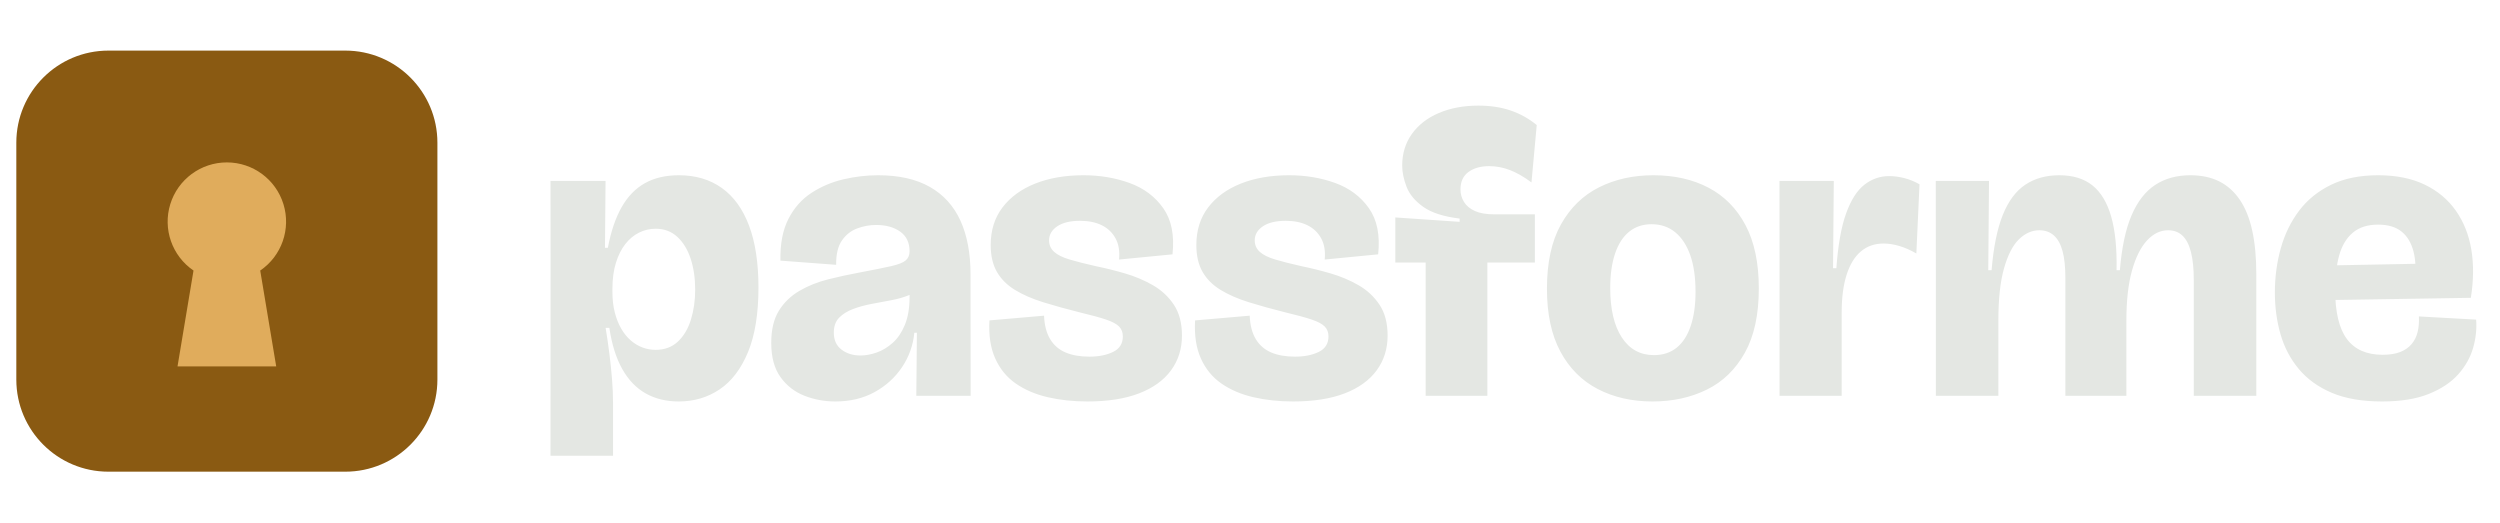
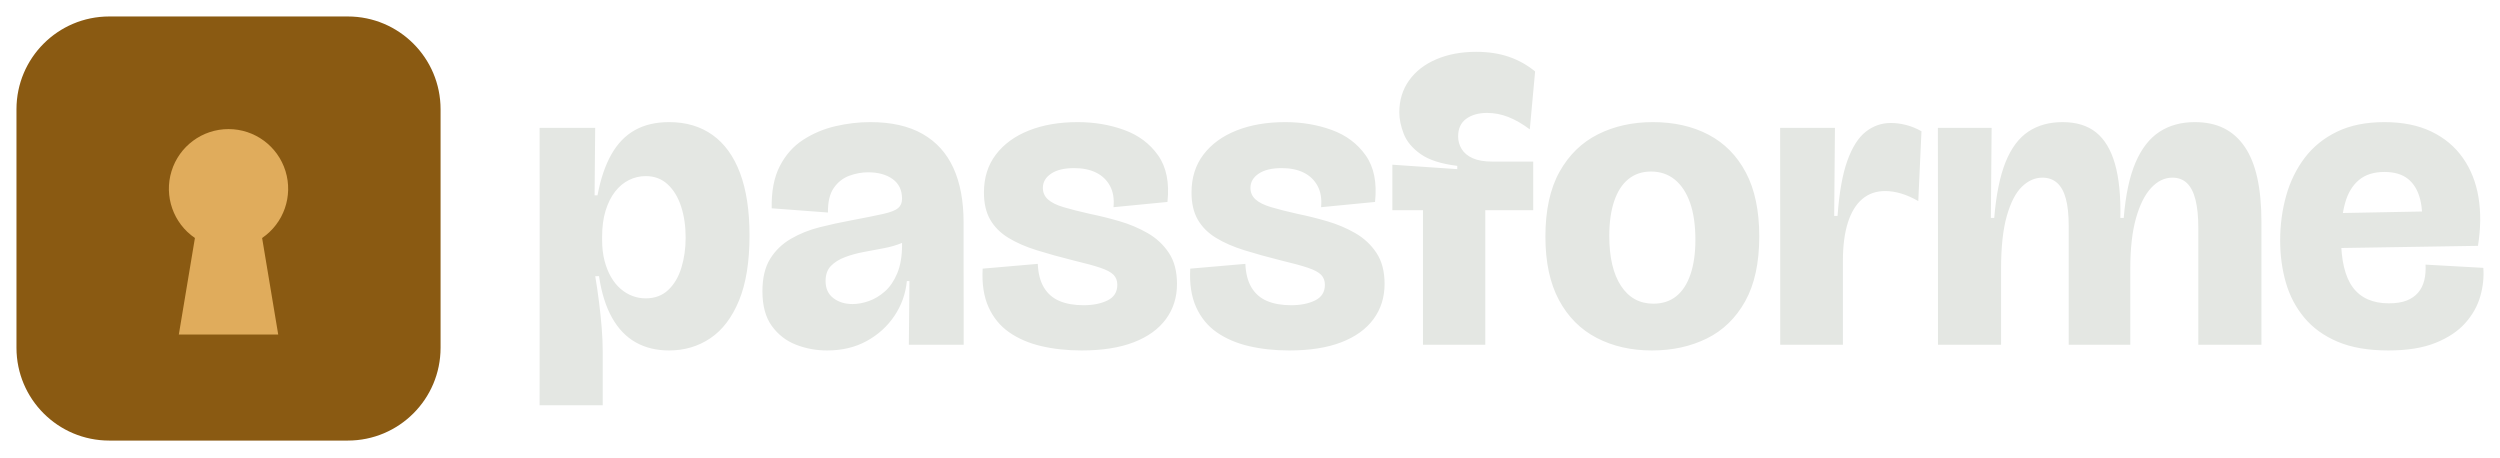
- <svg xmlns="http://www.w3.org/2000/svg" viewBox="0 0 6127 1280">
-   <g transform="translate(40 124) scale(16.125)">
+ <svg xmlns="http://www.w3.org/2000/svg" viewBox="0 0 6070 1110">
+   <g transform="translate(40 40) scale(16.0891)">
    <path fill="#8a5a12" d="M14 0H50A14 14 0 0 1 64 14V50A14 14 0 0 1 50 64H14A14 14 0 0 1 0 50V14A14 14 0 0 1 14 0Z" />
    <path fill="#e0ac5c" d="M26.93 33.43A9 9 0 1 1 37.07 33.43L39.5 48H24.5Z" />
  </g>
-   <path transform="translate(1312 970)" fill="#e4e7e3" d="M37.166 146.917 37.333 -333.418 37.166 -526.5H172.085L170.668 -362.667H177.752Q189.002 -422.667 211.502 -462.25Q234.001 -501.834 268.71 -521.167Q303.418 -540.5 351.752 -540.5Q413.252 -540.5 457.043 -509.292Q500.835 -478.084 523.835 -416.833Q546.835 -355.583 546.835 -265.333Q546.835 -169.0 521.251 -107.125Q495.668 -45.25 451.585 -15.667Q407.501 13.917 351.418 13.917Q305.502 13.917 270.543 -5.75Q235.585 -25.416 212.96 -65.708Q190.335 -105.999 181.419 -166.499L172.252 -166.416Q177.419 -135.5 181.46 -103.375Q185.502 -71.25 187.96 -40.792Q190.419 -10.333 190.419 17.5V146.917ZM294.75 -112.585Q327.833 -112.585 349.458 -132.918Q371.083 -153.251 381.416 -187.043Q391.749 -220.834 391.749 -259.917Q391.749 -302 380.708 -335.708Q369.666 -369.416 348.083 -389.415Q326.5 -409.415 294.834 -409.415Q273.418 -409.415 254.21 -399.916Q235.001 -390.416 220.502 -371.833Q206.002 -353.25 197.46 -325.833Q188.918 -298.417 188.918 -261.666V-255.083Q188.918 -226.499 194.752 -204.083Q200.585 -181.666 210.585 -164.375Q220.585 -147.084 234.085 -135.501Q247.585 -123.918 262.96 -118.251Q278.334 -112.585 294.75 -112.585ZM735.25 13.917Q695.167 13.917 659.375 -0.167Q623.583 -14.25 600.875 -45.708Q578.166 -77.167 578.166 -129.75Q578.166 -178.25 596.916 -208.542Q615.667 -238.834 647.458 -257.292Q679.25 -275.75 717.417 -285.334Q755.583 -294.917 793.5 -301.917Q846.083 -311.834 872.249 -317.792Q898.416 -323.75 907.791 -331.875Q917.166 -340 917.166 -354.333Q917.166 -385.833 894.291 -402.249Q871.417 -418.666 834.751 -418.666Q811.834 -418.666 789.001 -410.249Q766.168 -401.832 751.46 -380.708Q736.752 -359.583 737.252 -321L600.667 -331.249Q599.416 -392.833 620.291 -433.542Q641.166 -474.25 676.958 -497.459Q712.75 -520.667 755.334 -530.584Q797.917 -540.5 840.084 -540.5Q916.585 -540.5 966.876 -511.917Q1017.168 -483.333 1041.877 -429.125Q1066.585 -374.916 1066.585 -297.082V-202.582Q1066.668 -168.999 1066.71 -134.916Q1066.752 -100.833 1066.793 -67.208Q1066.835 -33.583 1066.835 0.0H933.667Q934.083 -37.166 934.416 -74.958Q934.75 -112.749 935.083 -154.582H928.833Q924.416 -108.416 898.708 -70.125Q873 -31.833 831.291 -8.958Q789.583 13.917 735.25 13.917ZM797.001 -98.751Q815.751 -98.751 836.542 -106.043Q857.333 -113.334 875.667 -129.584Q894 -145.834 905.5 -173.458Q917 -201.083 917.166 -240.833L917.249 -264.666L944.166 -268.333Q935.75 -255 916.458 -246.958Q897.167 -238.916 873.042 -234.375Q848.917 -229.833 824.292 -225.208Q799.668 -220.583 778.668 -212.666Q757.668 -204.75 744.585 -191.417Q731.502 -178.084 731.502 -154.667Q731.502 -127.584 750.377 -113.168Q769.252 -98.751 797.001 -98.751ZM1353.084 13.917Q1300.584 13.917 1255.542 3.417Q1210.5 -7.083 1177.417 -30.083Q1144.333 -53.083 1127.083 -91.5Q1109.833 -129.917 1112.916 -184.75L1246.752 -196.333Q1248.168 -161.334 1261.668 -138.918Q1275.168 -116.501 1299.376 -106.21Q1323.584 -95.918 1357.834 -95.918Q1392.333 -95.918 1416.083 -107.584Q1439.832 -119.251 1439.832 -145.5Q1439.832 -160.417 1430.624 -169.791Q1421.416 -179.166 1398.667 -186.833Q1375.917 -194.499 1334.917 -204.249Q1285.25 -216.666 1244.75 -229.25Q1204.25 -241.833 1175.291 -259.583Q1146.333 -277.333 1131.166 -303.792Q1116 -330.25 1116 -369.5Q1116 -423.583 1144.958 -461.667Q1173.917 -499.75 1225.125 -520.125Q1276.334 -540.5 1343.501 -540.5Q1404.001 -540.5 1456.376 -521.5Q1508.751 -502.5 1538.918 -459.75Q1569.085 -417 1561.584 -346.667L1430.583 -333.917Q1433.583 -364.583 1421.916 -385.874Q1410.25 -407.166 1388.167 -417.999Q1366.084 -428.832 1335 -428.832Q1299.001 -428.832 1279.043 -415.333Q1259.085 -401.833 1259.085 -380.833Q1259.085 -364 1271.46 -352.792Q1283.835 -341.584 1309.293 -334.001Q1334.751 -326.418 1373.917 -317.584Q1408.084 -310.667 1444.917 -299.959Q1481.751 -289.251 1513.459 -271.042Q1545.168 -252.834 1564.959 -223.084Q1584.751 -193.334 1584.751 -147.5Q1584.751 -98.834 1557.876 -62.25Q1531.001 -25.667 1479.501 -5.875Q1428.001 13.917 1353.084 13.917ZM1857.084 13.917Q1804.584 13.917 1759.542 3.417Q1714.5 -7.083 1681.417 -30.083Q1648.333 -53.083 1631.083 -91.5Q1613.833 -129.917 1616.916 -184.75L1750.752 -196.333Q1752.168 -161.334 1765.668 -138.918Q1779.168 -116.501 1803.376 -106.21Q1827.584 -95.918 1861.834 -95.918Q1896.333 -95.918 1920.083 -107.584Q1943.832 -119.251 1943.832 -145.5Q1943.832 -160.417 1934.624 -169.791Q1925.416 -179.166 1902.667 -186.833Q1879.917 -194.499 1838.917 -204.249Q1789.25 -216.666 1748.75 -229.25Q1708.25 -241.833 1679.291 -259.583Q1650.333 -277.333 1635.166 -303.792Q1620 -330.25 1620 -369.5Q1620 -423.583 1648.958 -461.667Q1677.917 -499.75 1729.125 -520.125Q1780.334 -540.5 1847.501 -540.5Q1908.001 -540.5 1960.376 -521.5Q2012.751 -502.5 2042.918 -459.75Q2073.085 -417 2065.584 -346.667L1934.583 -333.917Q1937.583 -364.583 1925.916 -385.874Q1914.25 -407.166 1892.167 -417.999Q1870.084 -428.832 1839 -428.832Q1803.001 -428.832 1783.043 -415.333Q1763.085 -401.833 1763.085 -380.833Q1763.085 -364 1775.46 -352.792Q1787.835 -341.584 1813.293 -334.001Q1838.751 -326.418 1877.917 -317.584Q1912.084 -310.667 1948.917 -299.959Q1985.751 -289.251 2017.459 -271.042Q2049.168 -252.834 2068.959 -223.084Q2088.751 -193.334 2088.751 -147.5Q2088.751 -98.834 2061.876 -62.25Q2035.001 -25.667 1983.501 -5.875Q1932.001 13.917 1857.084 13.917ZM2182 0.0V-326.666H2107.667V-437.084L2265.251 -426.334V-434.334Q2206.667 -441.417 2176.292 -462.917Q2145.916 -484.417 2135.208 -512.209Q2124.5 -540.001 2124.5 -564.084Q2124.5 -608.501 2148.292 -641.792Q2172.084 -675.084 2214.5 -693.126Q2256.917 -711.167 2311.168 -711.167Q2355.334 -711.167 2390.543 -699.084Q2425.751 -687.001 2454.251 -663.501L2441.335 -522.916Q2414.168 -543.165 2389.001 -552.999Q2363.835 -562.832 2337.752 -562.832Q2306.585 -562.832 2286.96 -548.541Q2267.335 -534.249 2267.335 -505.666Q2267.335 -489.083 2276.002 -475.0Q2284.668 -460.917 2302.835 -452.792Q2321.001 -444.667 2350.751 -444.667H2449.668V-326.666H2333.252V0.0ZM2737.833 13.917Q2662.5 13.917 2603.833 -16.542Q2545.166 -47.0 2512.208 -108.375Q2479.25 -169.75 2479.25 -262.417Q2479.25 -358.584 2513.541 -419.917Q2547.833 -481.25 2606.833 -510.875Q2665.833 -540.5 2740.084 -540.5Q2817.167 -540.5 2875.334 -509.959Q2933.501 -479.417 2966.001 -418Q2998.501 -356.584 2998.501 -263Q2998.501 -166.75 2964.292 -105.458Q2930.084 -44.167 2871.084 -15.125Q2812.084 13.917 2737.833 13.917ZM2741.417 -99.668Q2774.416 -99.668 2796.999 -117.751Q2819.582 -135.834 2831.499 -170.876Q2843.415 -205.917 2843.415 -254.583Q2843.415 -307.833 2830.54 -344.458Q2817.666 -381.083 2793.624 -400.791Q2769.583 -420.499 2735.583 -420.499Q2703.501 -420.499 2680.876 -402.249Q2658.251 -383.999 2646.293 -348.833Q2634.335 -313.667 2634.335 -264.25Q2634.335 -186.334 2662.71 -143.001Q2691.084 -99.668 2741.417 -99.668ZM3049.333 0.0V-281.751L3049.166 -526.5H3182.251L3180.419 -312.751H3188.585Q3194.585 -397.168 3212.293 -446.543Q3230.002 -495.917 3257.085 -517.167Q3284.168 -538.417 3318.085 -538.417Q3335.668 -538.417 3354.71 -533.625Q3373.752 -528.834 3392.335 -518.333L3384.585 -348.748Q3363.335 -361.081 3343.001 -367.123Q3322.668 -373.165 3304.334 -373.165Q3271.334 -373.165 3248.46 -353.665Q3225.585 -334.165 3213.585 -296.333Q3201.585 -258.5 3201.585 -204.418V0.0ZM3432.416 0.0V-285.169L3432.166 -526.5H3562.668L3560.835 -307.835H3569.002Q3576.002 -392.584 3596.543 -443.459Q3617.085 -494.334 3651.752 -517.417Q3686.418 -540.5 3734.835 -540.5Q3785.168 -540.5 3816.251 -515.542Q3847.335 -490.584 3862.085 -439.251Q3876.835 -387.918 3875.252 -307.835H3883.418Q3890.252 -391.584 3912.127 -442.459Q3934.002 -493.334 3970.127 -516.917Q4006.252 -540.5 4055.918 -540.5Q4096.835 -540.5 4126.835 -525.5Q4156.835 -510.5 4177.293 -480.459Q4197.752 -450.417 4207.752 -404.875Q4217.752 -359.334 4217.752 -298.25V0.0H4064.499V-284.334Q4064.499 -325.083 4057.624 -352.166Q4050.75 -379.249 4036.875 -392.457Q4023.0 -405.665 4001.5 -405.665Q3973.168 -405.665 3950.043 -380.832Q3926.918 -355.999 3913.127 -307.041Q3899.335 -258.084 3899.335 -184.167V0.0H3749.833V-288.584Q3749.833 -328.916 3742.916 -354.541Q3736 -380.166 3721.708 -392.915Q3707.417 -405.665 3686 -405.665Q3658.834 -405.665 3636.168 -383.666Q3613.502 -361.666 3599.543 -312.708Q3585.585 -263.75 3585.585 -184.167V0.0ZM4526 13.917Q4452.75 13.917 4402.791 -7.292Q4352.833 -28.5 4321.833 -65.709Q4290.833 -102.917 4277.041 -151Q4263.25 -199.084 4263.25 -252.917Q4263.25 -309.917 4277.791 -361.708Q4292.333 -413.5 4322.75 -453.709Q4353.166 -493.917 4401.208 -517.209Q4449.25 -540.5 4516.25 -540.5Q4582.584 -540.5 4630.292 -517.584Q4678.001 -494.667 4706.876 -453.542Q4735.751 -412.416 4744.751 -358.083Q4753.751 -303.749 4743.501 -240.083L4358.668 -233.999V-318.75L4626.666 -323.833L4605.832 -274.75Q4611.332 -321.166 4603.082 -353.333Q4594.833 -385.499 4573.708 -402.499Q4552.583 -419.499 4516.25 -419.499Q4477.751 -419.499 4454.334 -399.791Q4430.918 -380.083 4420.96 -344.375Q4411.002 -308.667 4411.002 -260.333Q4411.002 -177.751 4439.793 -139.126Q4468.584 -100.501 4527.25 -100.501Q4553.166 -100.501 4570.416 -107.293Q4587.666 -114.084 4598.291 -126.626Q4608.915 -139.167 4613.124 -156.417Q4617.332 -173.667 4616.249 -194.5L4756.501 -186.667Q4759.167 -152.5 4749.084 -117.375Q4739.001 -82.25 4712.709 -52.667Q4686.418 -23.084 4640.584 -4.583Q4594.751 13.917 4526 13.917Z" />
+   <path transform="translate(1273 837)" fill="#e4e7e3" d="M37.166 146.917 37.333 -333.418 37.166 -526.5H172.085L170.668 -362.667H177.752Q189.002 -422.667 211.502 -462.25Q234.001 -501.834 268.71 -521.167Q303.418 -540.5 351.752 -540.5Q413.252 -540.5 457.043 -509.292Q500.835 -478.084 523.835 -416.833Q546.835 -355.583 546.835 -265.333Q546.835 -169.0 521.251 -107.125Q495.668 -45.25 451.585 -15.667Q407.501 13.917 351.418 13.917Q305.502 13.917 270.543 -5.75Q235.585 -25.416 212.96 -65.708Q190.335 -105.999 181.419 -166.499L172.252 -166.416Q177.419 -135.5 181.46 -103.375Q185.502 -71.25 187.96 -40.792Q190.419 -10.333 190.419 17.5V146.917ZM294.75 -112.585Q327.833 -112.585 349.458 -132.918Q371.083 -153.251 381.416 -187.043Q391.749 -220.834 391.749 -259.917Q391.749 -302 380.708 -335.708Q369.666 -369.416 348.083 -389.415Q326.5 -409.415 294.834 -409.415Q273.418 -409.415 254.21 -399.916Q235.001 -390.416 220.502 -371.833Q206.002 -353.25 197.46 -325.833Q188.918 -298.417 188.918 -261.666V-255.083Q188.918 -226.499 194.752 -204.083Q200.585 -181.666 210.585 -164.375Q220.585 -147.084 234.085 -135.501Q247.585 -123.918 262.96 -118.251Q278.334 -112.585 294.75 -112.585ZM735.25 13.917Q695.167 13.917 659.375 -0.167Q623.583 -14.25 600.875 -45.708Q578.166 -77.167 578.166 -129.75Q578.166 -178.25 596.916 -208.542Q615.667 -238.834 647.458 -257.292Q679.25 -275.75 717.417 -285.334Q755.583 -294.917 793.5 -301.917Q846.083 -311.834 872.249 -317.792Q898.416 -323.75 907.791 -331.875Q917.166 -340 917.166 -354.333Q917.166 -385.833 894.291 -402.249Q871.417 -418.666 834.751 -418.666Q811.834 -418.666 789.001 -410.249Q766.168 -401.832 751.46 -380.708Q736.752 -359.583 737.252 -321L600.667 -331.249Q599.416 -392.833 620.291 -433.542Q641.166 -474.25 676.958 -497.459Q712.75 -520.667 755.334 -530.584Q797.917 -540.5 840.084 -540.5Q916.585 -540.5 966.876 -511.917Q1017.168 -483.333 1041.877 -429.125Q1066.585 -374.916 1066.585 -297.082V-202.582Q1066.668 -168.999 1066.71 -134.916Q1066.752 -100.833 1066.793 -67.208Q1066.835 -33.583 1066.835 0.0H933.667Q934.083 -37.166 934.416 -74.958Q934.75 -112.749 935.083 -154.582H928.833Q924.416 -108.416 898.708 -70.125Q873 -31.833 831.291 -8.958Q789.583 13.917 735.25 13.917ZM797.001 -98.751Q815.751 -98.751 836.542 -106.043Q857.333 -113.334 875.667 -129.584Q894 -145.834 905.5 -173.458Q917 -201.083 917.166 -240.833L917.249 -264.666L944.166 -268.333Q935.75 -255 916.458 -246.958Q897.167 -238.916 873.042 -234.375Q848.917 -229.833 824.292 -225.208Q799.668 -220.583 778.668 -212.666Q757.668 -204.75 744.585 -191.417Q731.502 -178.084 731.502 -154.667Q731.502 -127.584 750.377 -113.168Q769.252 -98.751 797.001 -98.751ZM1353.084 13.917Q1300.584 13.917 1255.542 3.417Q1210.5 -7.083 1177.417 -30.083Q1144.333 -53.083 1127.083 -91.5Q1109.833 -129.917 1112.916 -184.75L1246.752 -196.333Q1248.168 -161.334 1261.668 -138.918Q1275.168 -116.501 1299.376 -106.21Q1323.584 -95.918 1357.834 -95.918Q1392.333 -95.918 1416.083 -107.584Q1439.832 -119.251 1439.832 -145.5Q1439.832 -160.417 1430.624 -169.791Q1421.416 -179.166 1398.667 -186.833Q1375.917 -194.499 1334.917 -204.249Q1285.25 -216.666 1244.75 -229.25Q1204.25 -241.833 1175.291 -259.583Q1146.333 -277.333 1131.166 -303.792Q1116 -330.25 1116 -369.5Q1116 -423.583 1144.958 -461.667Q1173.917 -499.75 1225.125 -520.125Q1276.334 -540.5 1343.501 -540.5Q1404.001 -540.5 1456.376 -521.5Q1508.751 -502.5 1538.918 -459.75Q1569.085 -417 1561.584 -346.667L1430.583 -333.917Q1433.583 -364.583 1421.916 -385.874Q1410.25 -407.166 1388.167 -417.999Q1366.084 -428.832 1335 -428.832Q1299.001 -428.832 1279.043 -415.333Q1259.085 -401.833 1259.085 -380.833Q1259.085 -364 1271.46 -352.792Q1283.835 -341.584 1309.293 -334.001Q1334.751 -326.418 1373.917 -317.584Q1408.084 -310.667 1444.917 -299.959Q1481.751 -289.251 1513.459 -271.042Q1545.168 -252.834 1564.959 -223.084Q1584.751 -193.334 1584.751 -147.5Q1584.751 -98.834 1557.876 -62.25Q1531.001 -25.667 1479.501 -5.875Q1428.001 13.917 1353.084 13.917ZM1857.084 13.917Q1804.584 13.917 1759.542 3.417Q1714.5 -7.083 1681.417 -30.083Q1648.333 -53.083 1631.083 -91.5Q1613.833 -129.917 1616.916 -184.75L1750.752 -196.333Q1752.168 -161.334 1765.668 -138.918Q1779.168 -116.501 1803.376 -106.21Q1827.584 -95.918 1861.834 -95.918Q1896.333 -95.918 1920.083 -107.584Q1943.832 -119.251 1943.832 -145.5Q1943.832 -160.417 1934.624 -169.791Q1925.416 -179.166 1902.667 -186.833Q1879.917 -194.499 1838.917 -204.249Q1789.25 -216.666 1748.75 -229.25Q1708.25 -241.833 1679.291 -259.583Q1650.333 -277.333 1635.166 -303.792Q1620 -330.25 1620 -369.5Q1620 -423.583 1648.958 -461.667Q1677.917 -499.75 1729.125 -520.125Q1780.334 -540.5 1847.501 -540.5Q1908.001 -540.5 1960.376 -521.5Q2012.751 -502.5 2042.918 -459.75Q2073.085 -417 2065.584 -346.667L1934.583 -333.917Q1937.583 -364.583 1925.916 -385.874Q1914.25 -407.166 1892.167 -417.999Q1870.084 -428.832 1839 -428.832Q1803.001 -428.832 1783.043 -415.333Q1763.085 -401.833 1763.085 -380.833Q1763.085 -364 1775.46 -352.792Q1787.835 -341.584 1813.293 -334.001Q1838.751 -326.418 1877.917 -317.584Q1912.084 -310.667 1948.917 -299.959Q1985.751 -289.251 2017.459 -271.042Q2049.168 -252.834 2068.959 -223.084Q2088.751 -193.334 2088.751 -147.5Q2088.751 -98.834 2061.876 -62.25Q2035.001 -25.667 1983.501 -5.875Q1932.001 13.917 1857.084 13.917ZM2182 0.0V-326.666H2107.667V-437.084L2265.251 -426.334V-434.334Q2206.667 -441.417 2176.292 -462.917Q2145.916 -484.417 2135.208 -512.209Q2124.5 -540.001 2124.5 -564.084Q2124.5 -608.501 2148.292 -641.792Q2172.084 -675.084 2214.5 -693.126Q2256.917 -711.167 2311.168 -711.167Q2355.334 -711.167 2390.543 -699.084Q2425.751 -687.001 2454.251 -663.501L2441.335 -522.916Q2414.168 -543.165 2389.001 -552.999Q2363.835 -562.832 2337.752 -562.832Q2306.585 -562.832 2286.96 -548.541Q2267.335 -534.249 2267.335 -505.666Q2267.335 -489.083 2276.002 -475.0Q2284.668 -460.917 2302.835 -452.792Q2321.001 -444.667 2350.751 -444.667H2449.668V-326.666H2333.252V0.0ZM2737.833 13.917Q2662.5 13.917 2603.833 -16.542Q2545.166 -47.0 2512.208 -108.375Q2479.25 -169.75 2479.25 -262.417Q2479.25 -358.584 2513.541 -419.917Q2547.833 -481.25 2606.833 -510.875Q2665.833 -540.5 2740.084 -540.5Q2817.167 -540.5 2875.334 -509.959Q2933.501 -479.417 2966.001 -418Q2998.501 -356.584 2998.501 -263Q2998.501 -166.75 2964.292 -105.458Q2930.084 -44.167 2871.084 -15.125Q2812.084 13.917 2737.833 13.917ZM2741.417 -99.668Q2774.416 -99.668 2796.999 -117.751Q2819.582 -135.834 2831.499 -170.876Q2843.415 -205.917 2843.415 -254.583Q2843.415 -307.833 2830.54 -344.458Q2817.666 -381.083 2793.624 -400.791Q2769.583 -420.499 2735.583 -420.499Q2703.501 -420.499 2680.876 -402.249Q2658.251 -383.999 2646.293 -348.833Q2634.335 -313.667 2634.335 -264.25Q2634.335 -186.334 2662.71 -143.001Q2691.084 -99.668 2741.417 -99.668ZM3049.333 0.0V-281.751L3049.166 -526.5H3182.251L3180.419 -312.751H3188.585Q3194.585 -397.168 3212.293 -446.543Q3230.002 -495.917 3257.085 -517.167Q3284.168 -538.417 3318.085 -538.417Q3335.668 -538.417 3354.71 -533.625Q3373.752 -528.834 3392.335 -518.333L3384.585 -348.748Q3363.335 -361.081 3343.001 -367.123Q3322.668 -373.165 3304.334 -373.165Q3271.334 -373.165 3248.46 -353.665Q3225.585 -334.165 3213.585 -296.333Q3201.585 -258.5 3201.585 -204.418V0.0ZM3432.416 0.0V-285.169L3432.166 -526.5H3562.668L3560.835 -307.835H3569.002Q3576.002 -392.584 3596.543 -443.459Q3617.085 -494.334 3651.752 -517.417Q3686.418 -540.5 3734.835 -540.5Q3785.168 -540.5 3816.251 -515.542Q3847.335 -490.584 3862.085 -439.251Q3876.835 -387.918 3875.252 -307.835H3883.418Q3890.252 -391.584 3912.127 -442.459Q3934.002 -493.334 3970.127 -516.917Q4006.252 -540.5 4055.918 -540.5Q4096.835 -540.5 4126.835 -525.5Q4156.835 -510.5 4177.293 -480.459Q4197.752 -450.417 4207.752 -404.875Q4217.752 -359.334 4217.752 -298.25V0.0H4064.499V-284.334Q4064.499 -325.083 4057.624 -352.166Q4050.75 -379.249 4036.875 -392.457Q4023.0 -405.665 4001.5 -405.665Q3973.168 -405.665 3950.043 -380.832Q3926.918 -355.999 3913.127 -307.041Q3899.335 -258.084 3899.335 -184.167V0.0H3749.833V-288.584Q3749.833 -328.916 3742.916 -354.541Q3736 -380.166 3721.708 -392.915Q3707.417 -405.665 3686 -405.665Q3658.834 -405.665 3636.168 -383.666Q3613.502 -361.666 3599.543 -312.708Q3585.585 -263.75 3585.585 -184.167V0.0ZM4526 13.917Q4452.75 13.917 4402.791 -7.292Q4352.833 -28.5 4321.833 -65.709Q4290.833 -102.917 4277.041 -151Q4263.25 -199.084 4263.25 -252.917Q4263.25 -309.917 4277.791 -361.708Q4292.333 -413.5 4322.75 -453.709Q4353.166 -493.917 4401.208 -517.209Q4449.25 -540.5 4516.25 -540.5Q4582.584 -540.5 4630.292 -517.584Q4678.001 -494.667 4706.876 -453.542Q4735.751 -412.416 4744.751 -358.083Q4753.751 -303.749 4743.501 -240.083L4358.668 -233.999V-318.75L4626.666 -323.833L4605.832 -274.75Q4611.332 -321.166 4603.082 -353.333Q4594.833 -385.499 4573.708 -402.499Q4552.583 -419.499 4516.25 -419.499Q4477.751 -419.499 4454.334 -399.791Q4430.918 -380.083 4420.96 -344.375Q4411.002 -308.667 4411.002 -260.333Q4411.002 -177.751 4439.793 -139.126Q4468.584 -100.501 4527.25 -100.501Q4553.166 -100.501 4570.416 -107.293Q4587.666 -114.084 4598.291 -126.626Q4608.915 -139.167 4613.124 -156.417Q4617.332 -173.667 4616.249 -194.5L4756.501 -186.667Q4759.167 -152.5 4749.084 -117.375Q4739.001 -82.25 4712.709 -52.667Q4686.418 -23.084 4640.584 -4.583Q4594.751 13.917 4526 13.917Z" />
</svg>
